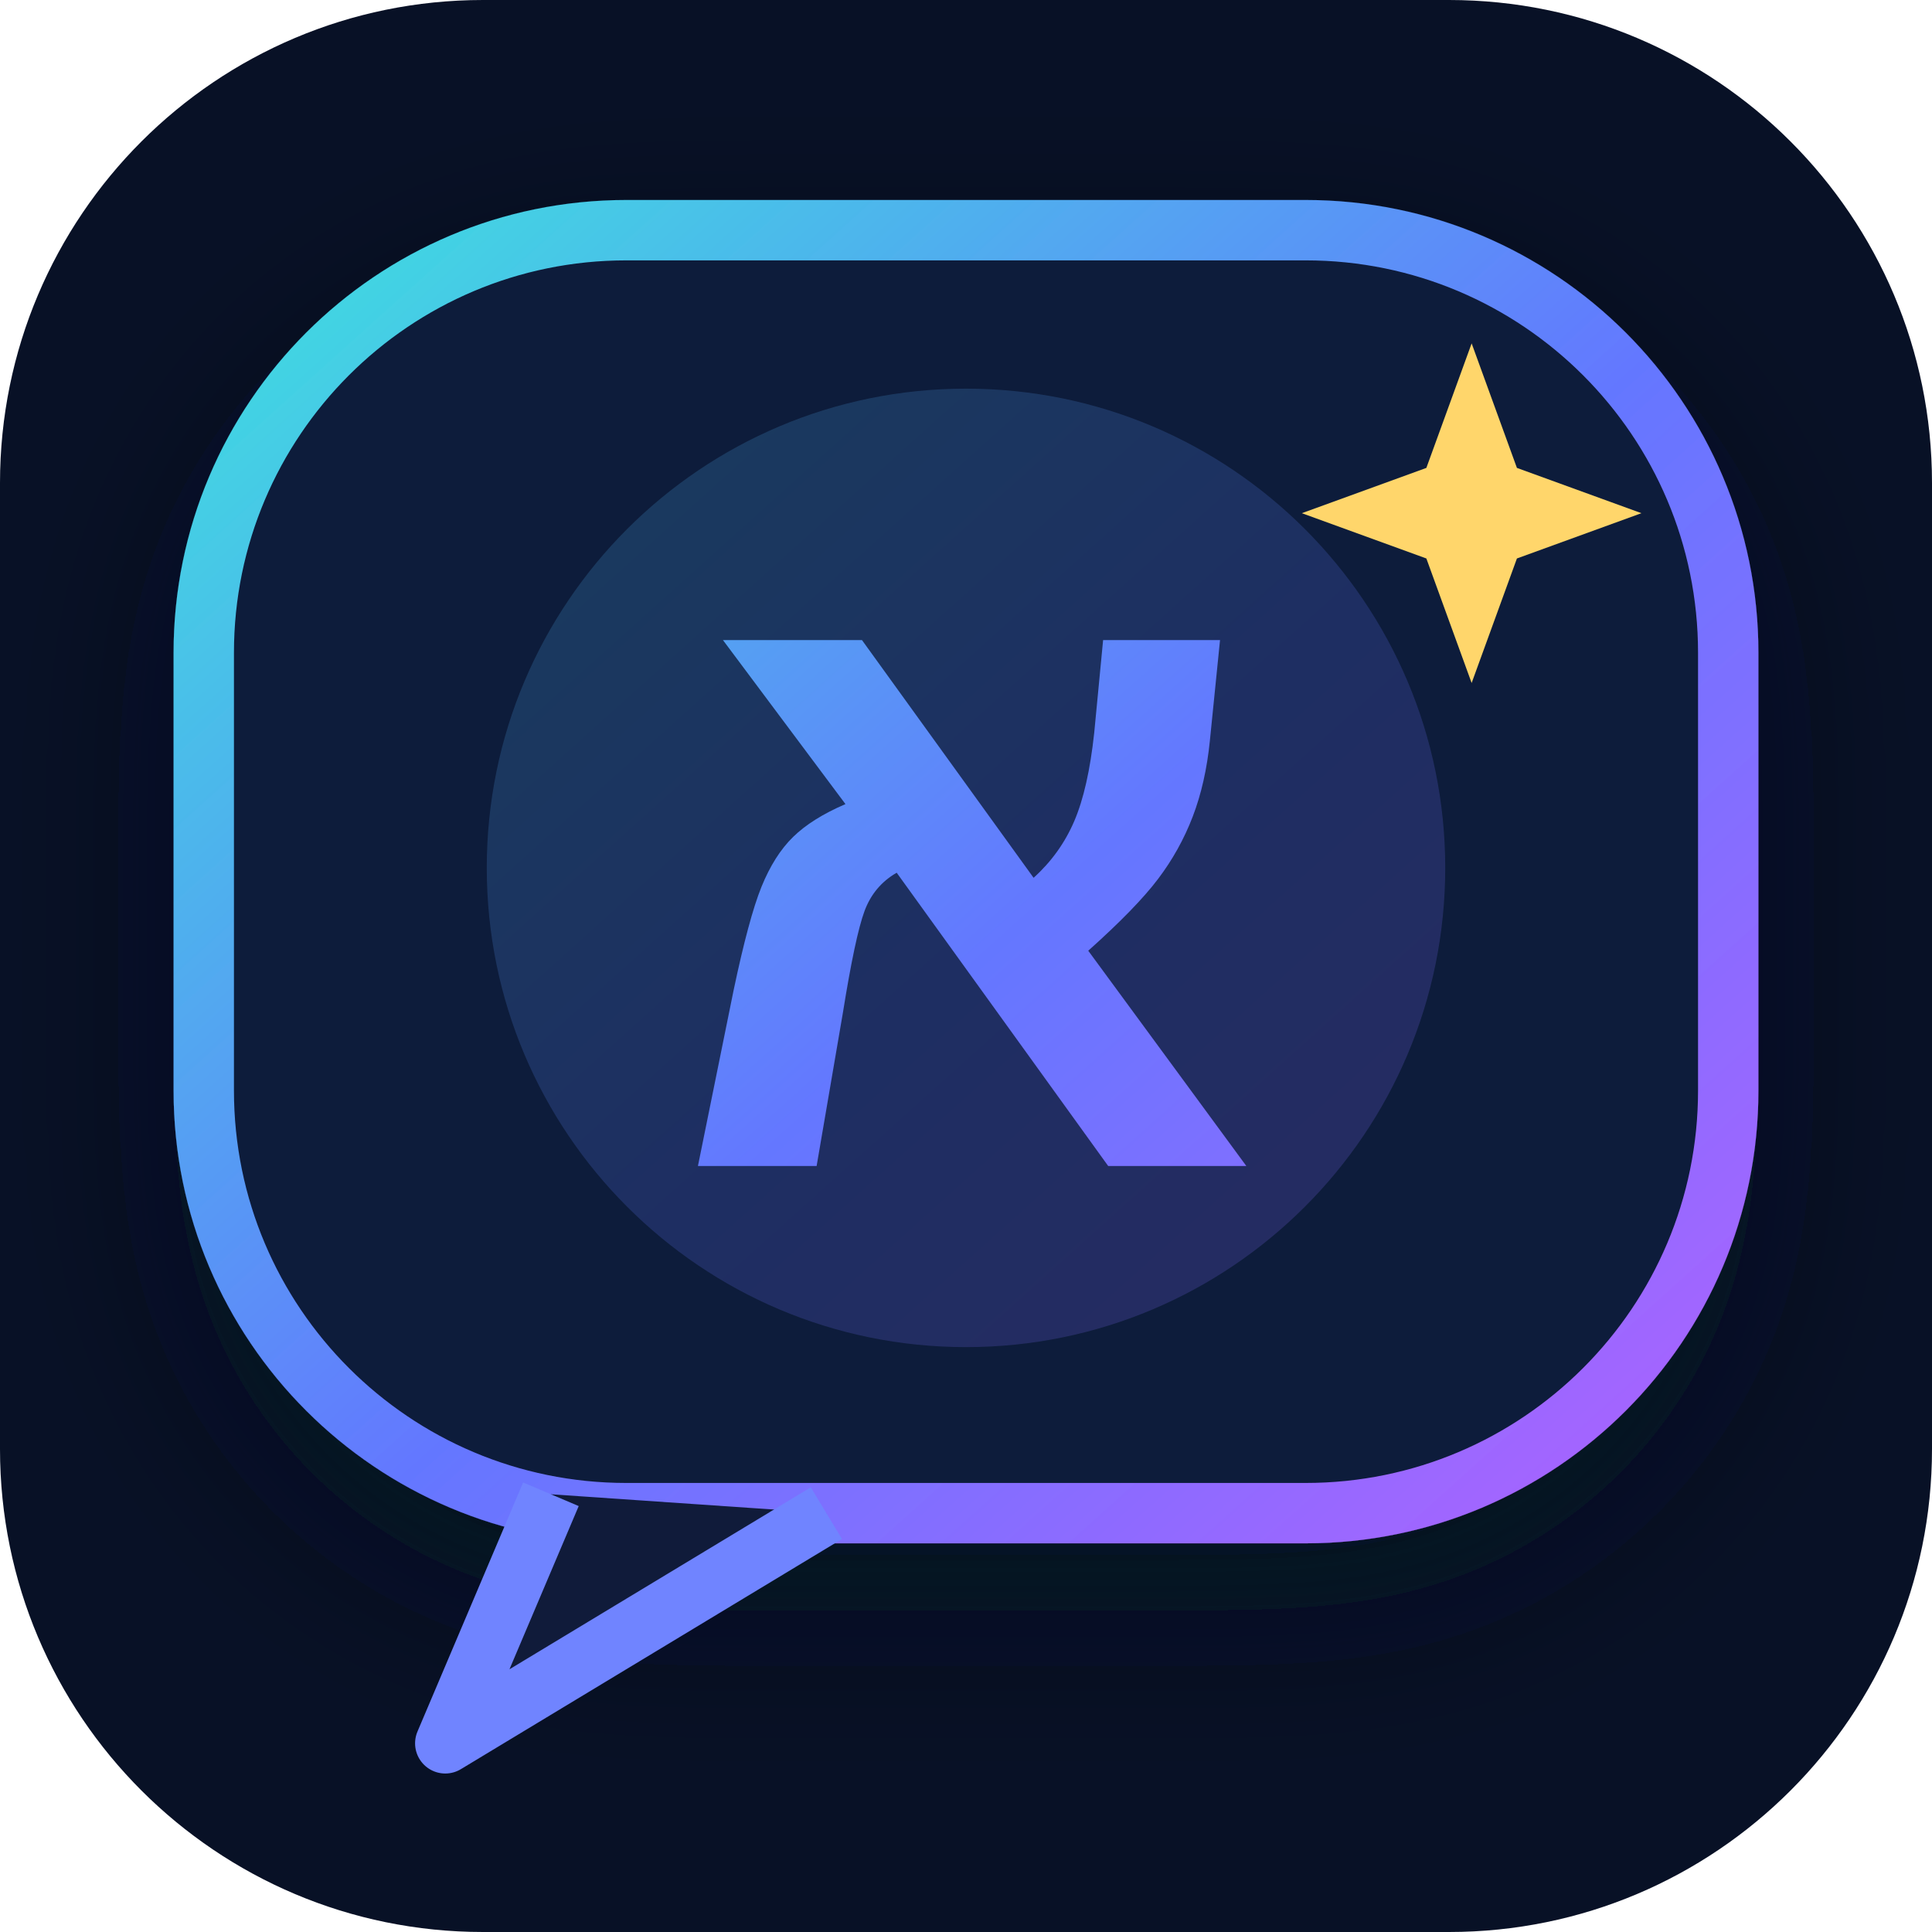
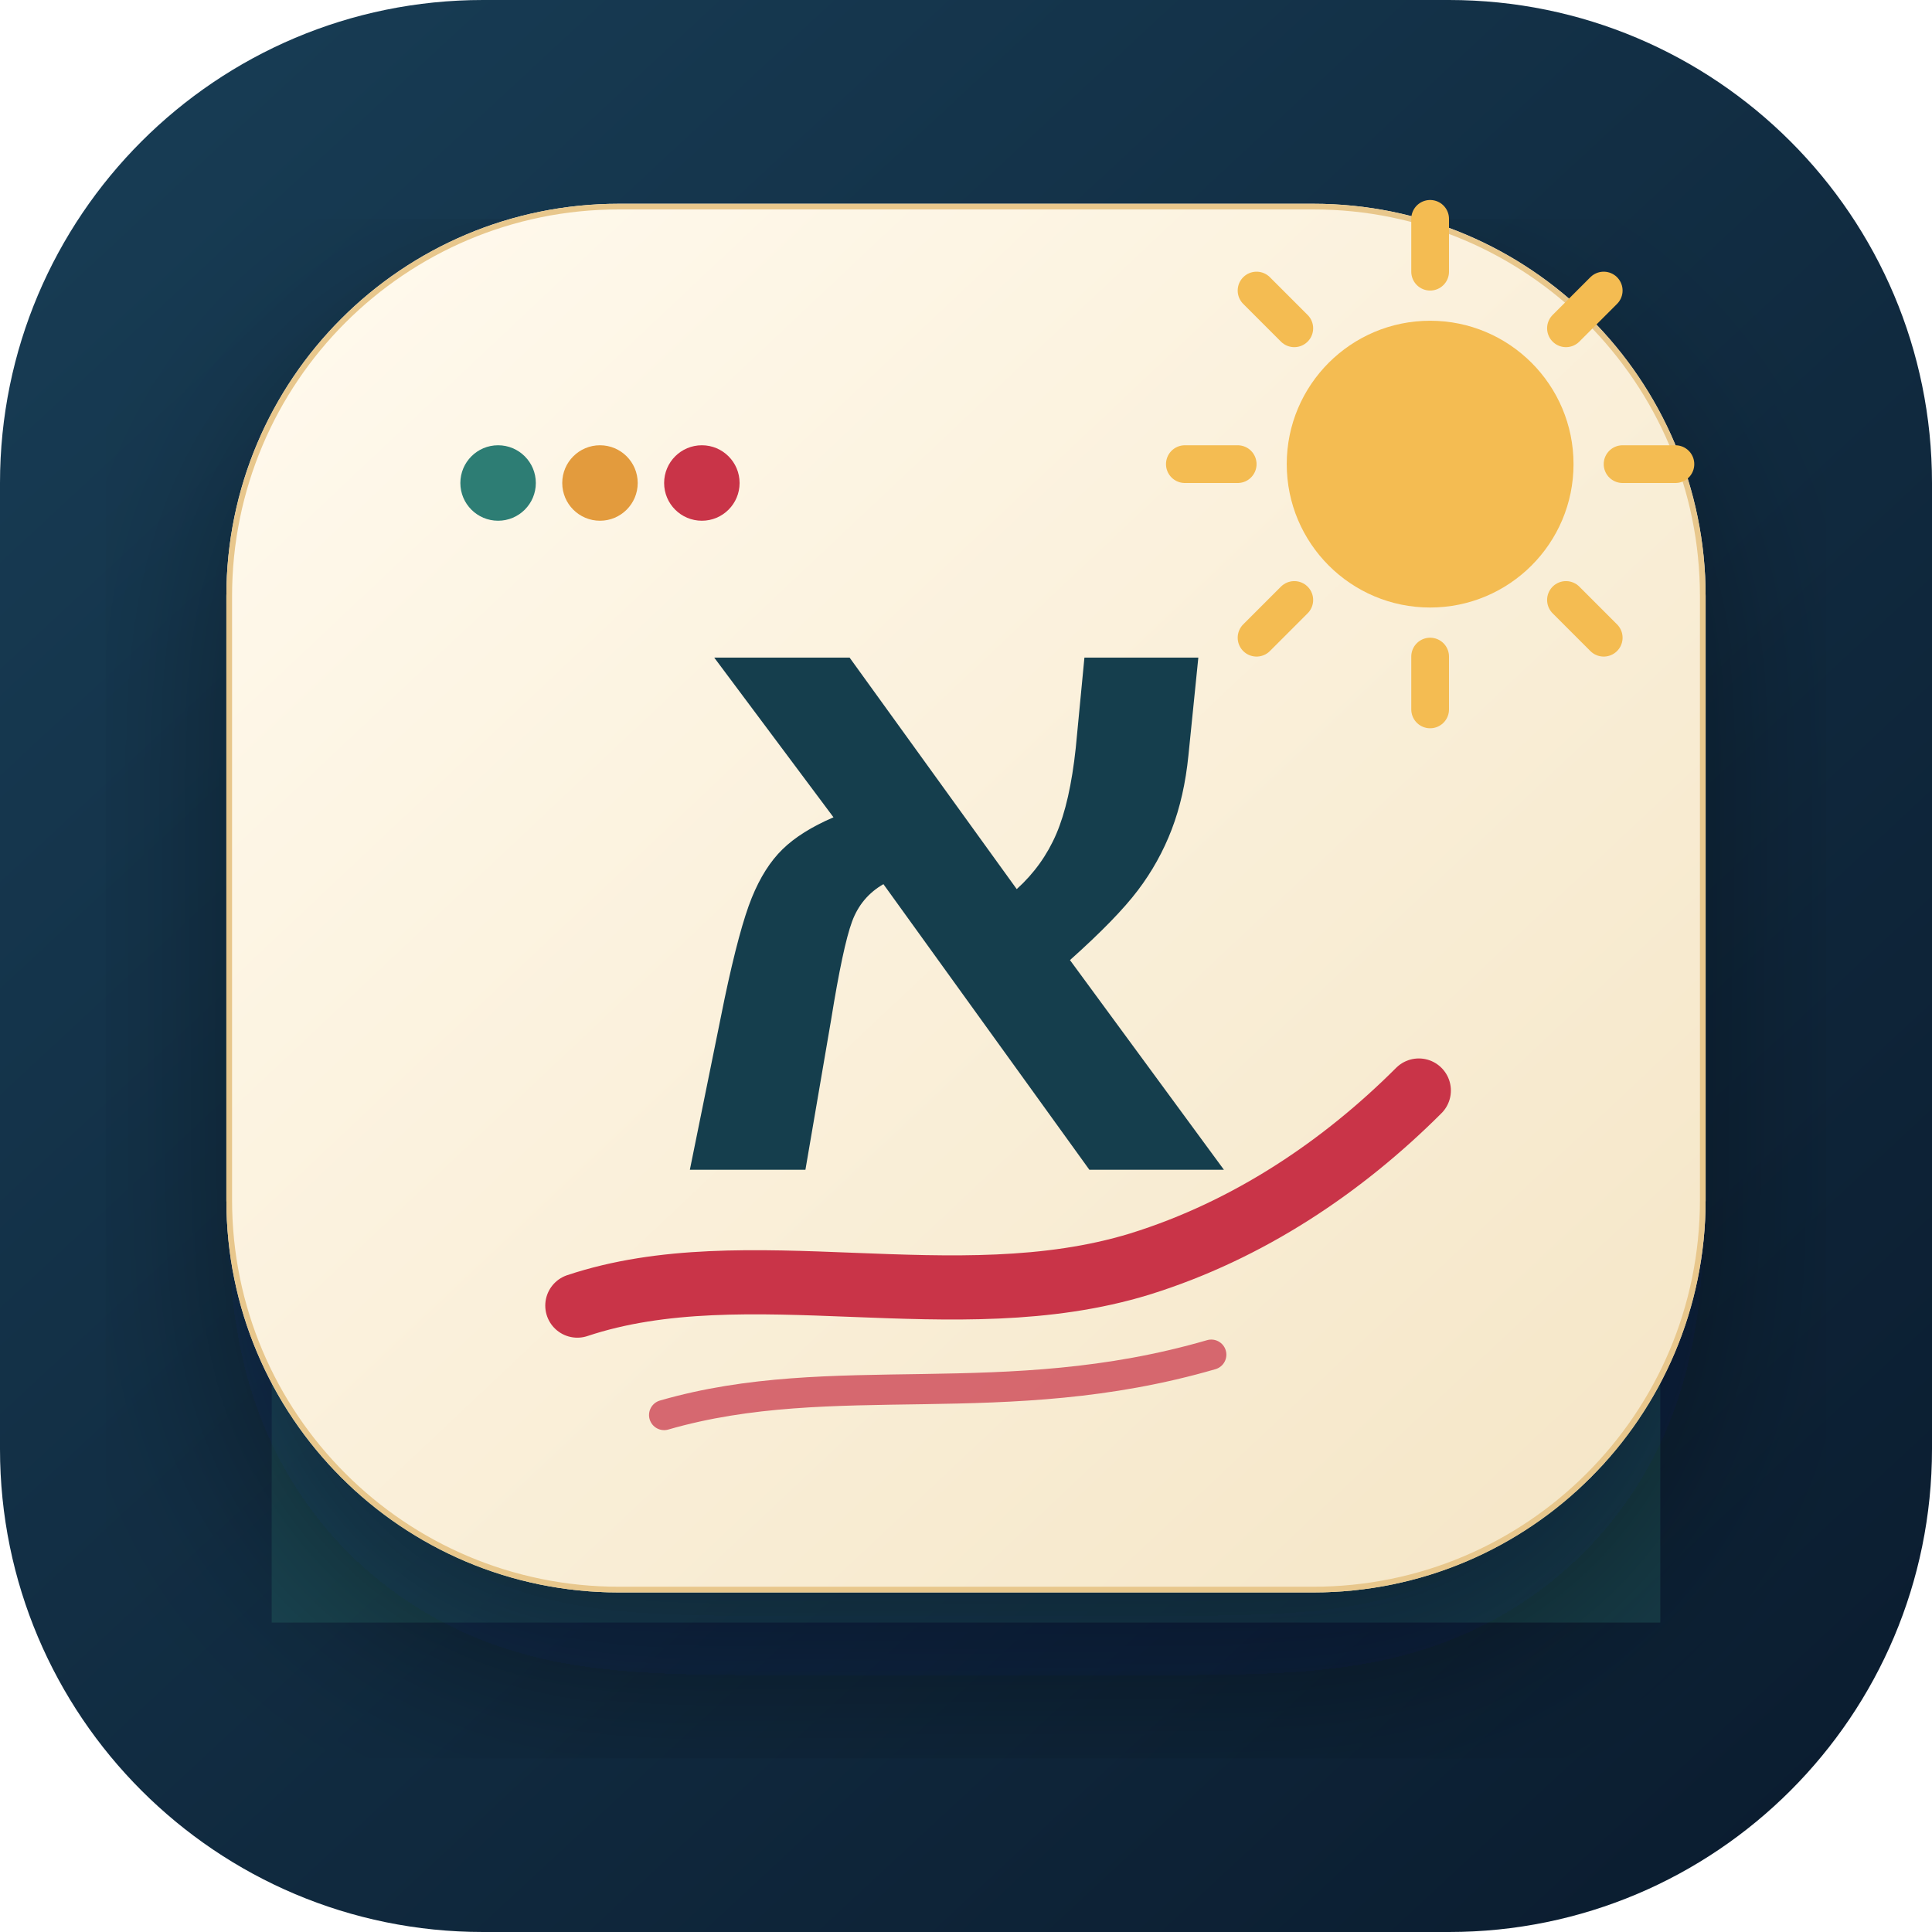
- <svg xmlns="http://www.w3.org/2000/svg" width="512" height="512" viewBox="0 0 512 512" fill="none" role="img" aria-labelledby="title">
+ <svg xmlns="http://www.w3.org/2000/svg" width="512" height="512" viewBox="0 0 512 512" fill="none" role="img" aria-labelledby="title description">
  <defs>
-     <linearGradient id="g" x1="58" y1="40" x2="452" y2="478" gradientUnits="userSpaceOnUse">
-       <stop stop-color="#3BE7DD" />
-       <stop offset="0.5" stop-color="#6477FF" />
-       <stop offset="1" stop-color="#BF5DFF" />
+     <linearGradient id="night" x1="48" y1="34" x2="470" y2="488" gradientUnits="userSpaceOnUse">
+       <stop stop-color="#173B53" />
+       <stop offset="1" stop-color="#0B1D30" />
    </linearGradient>
-     <filter id="shadow" x="-20%" y="-20%" width="140%" height="140%">
-       <feDropShadow dx="0" dy="18" stdDeviation="22" flood-color="#071022" flood-opacity="0.55" />
+     <linearGradient id="paper" x1="92" y1="76" x2="418" y2="422" gradientUnits="userSpaceOnUse">
+       <stop stop-color="#FFF9EC" />
+       <stop offset="1" stop-color="#F5E6C7" />
+     </linearGradient>
+     <filter id="shadow" x="28" y="36" width="456" height="430" filterUnits="userSpaceOnUse">
+       <feDropShadow dx="0" dy="22" stdDeviation="24" flood-color="#06111C" flood-opacity="0.38" />
    </filter>
  </defs>
-   <rect width="512" height="512" rx="128" fill="#081126" />
-   <rect x="54" y="61" width="404" height="340" rx="112" fill="#101B3A" stroke="url(#g)" stroke-width="16" filter="url(#shadow)" />
-   <path d="M146 396L118 462L219 401" fill="#101B3A" stroke="#7084FF" stroke-width="16" stroke-linejoin="round" />
-   <circle cx="256" cy="230" r="127" fill="url(#g)" opacity="0.2" />
-   <text x="256" y="309" text-anchor="middle" font-size="230" font-family="Arial, sans-serif" font-weight="700" fill="url(#g)">א</text>
-   <path d="M390 91L402 124L435 136L402 148L390 181L378 148L345 136L378 124L390 91Z" fill="#FFD66B" />
+   <rect width="512" height="512" rx="128" fill="url(#night)" />
+   <path d="M72 350C126 308 176 325 226 289C285 246 346 250 440 182V430H72V350Z" fill="#2D7D74" opacity="0.28" />
+   <g filter="url(#shadow)">
+     <rect x="60" y="54" width="392" height="368" rx="104" fill="url(#paper)" />
+     <rect x="60.75" y="54.75" width="390.5" height="366.5" rx="103.25" stroke="#E8C78C" stroke-width="1.5" />
+   </g>
+   <circle cx="379" cy="123" r="38" fill="#F4BC52" />
+   <path d="M379 72V58M379 188V174M328 123H314M444 123H430M343 87L333 77M425 169L415 159M415 87L425 77M333 169L343 159" stroke="#F4BC52" stroke-width="10" stroke-linecap="round" />
+   <text x="252" y="310" text-anchor="middle" font-size="224" font-family="Arial, sans-serif" font-weight="700" fill="#153E4D">א</text>
+   <path d="M153 346C198 331 253 350 302 335C331 326 356 309 376 289" stroke="#C93448" stroke-width="17" stroke-linecap="round" />
+   <path d="M176 375C221 362 266 375 321 359" stroke="#C93448" stroke-width="8" stroke-linecap="round" opacity="0.72" />
+   <circle cx="132" cy="128" r="10" fill="#2D7D74" />
+   <circle cx="159" cy="128" r="10" fill="#E39B3D" />
+   <circle cx="186" cy="128" r="10" fill="#C93448" />
</svg>
